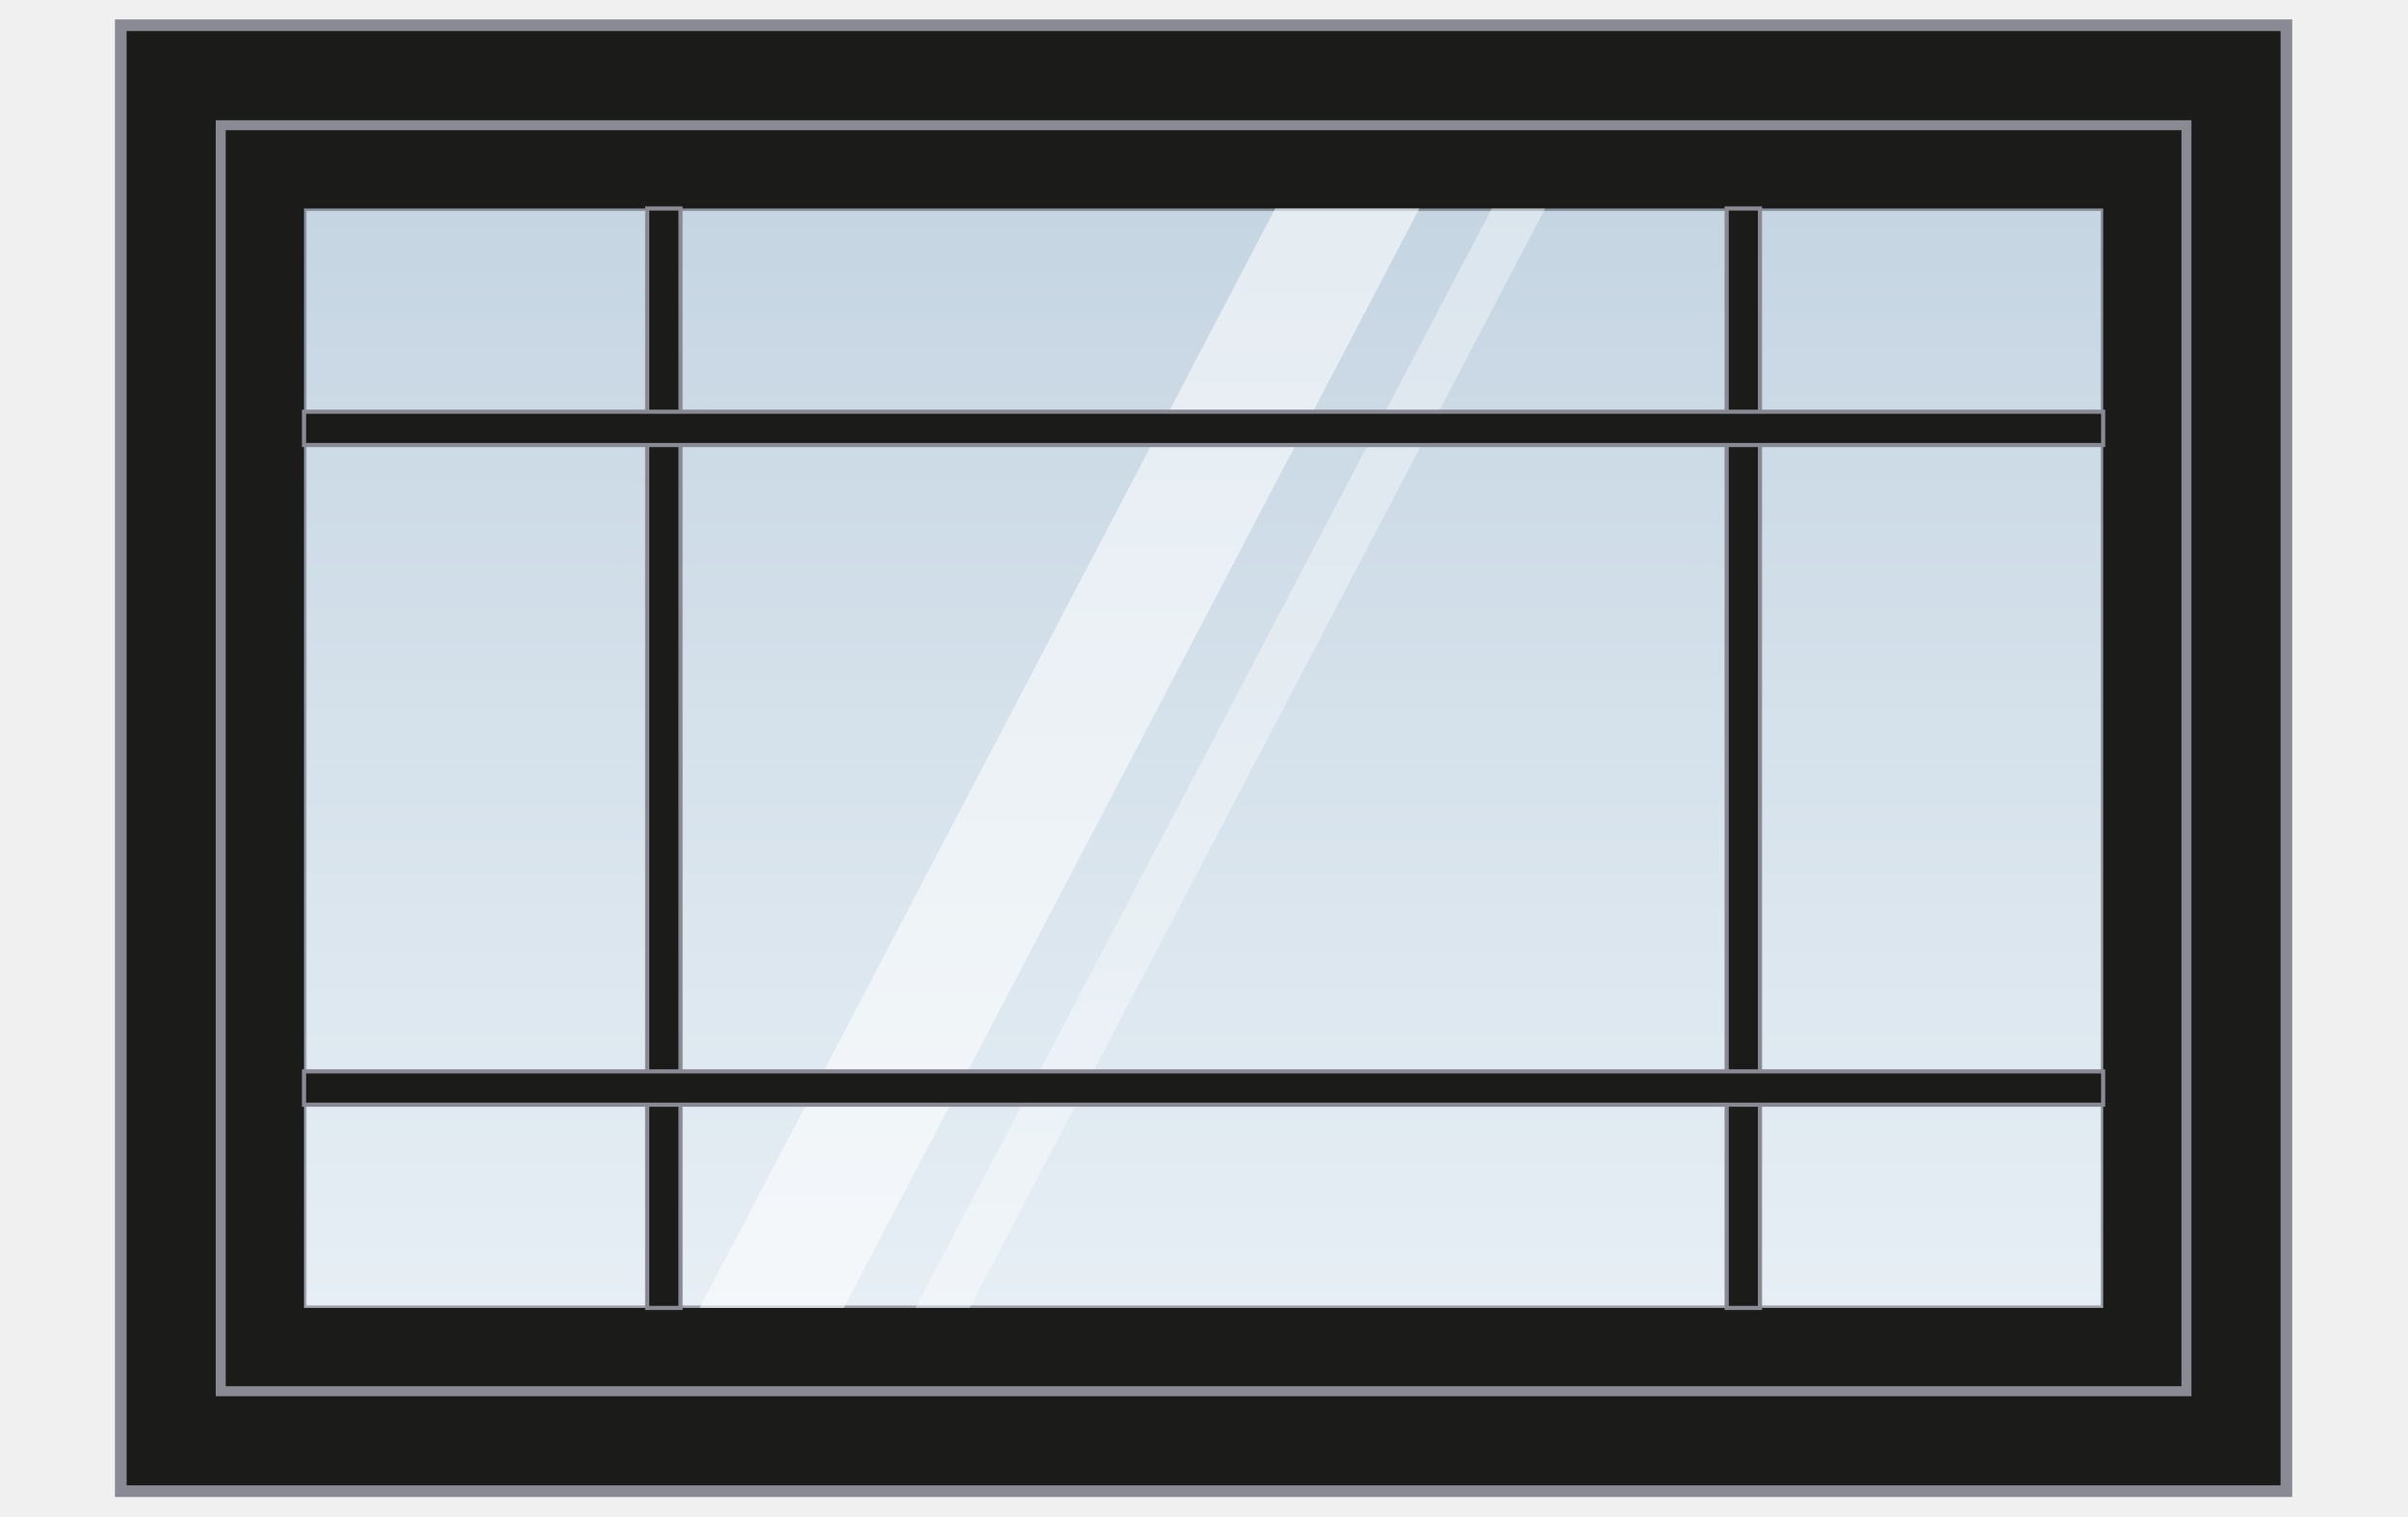
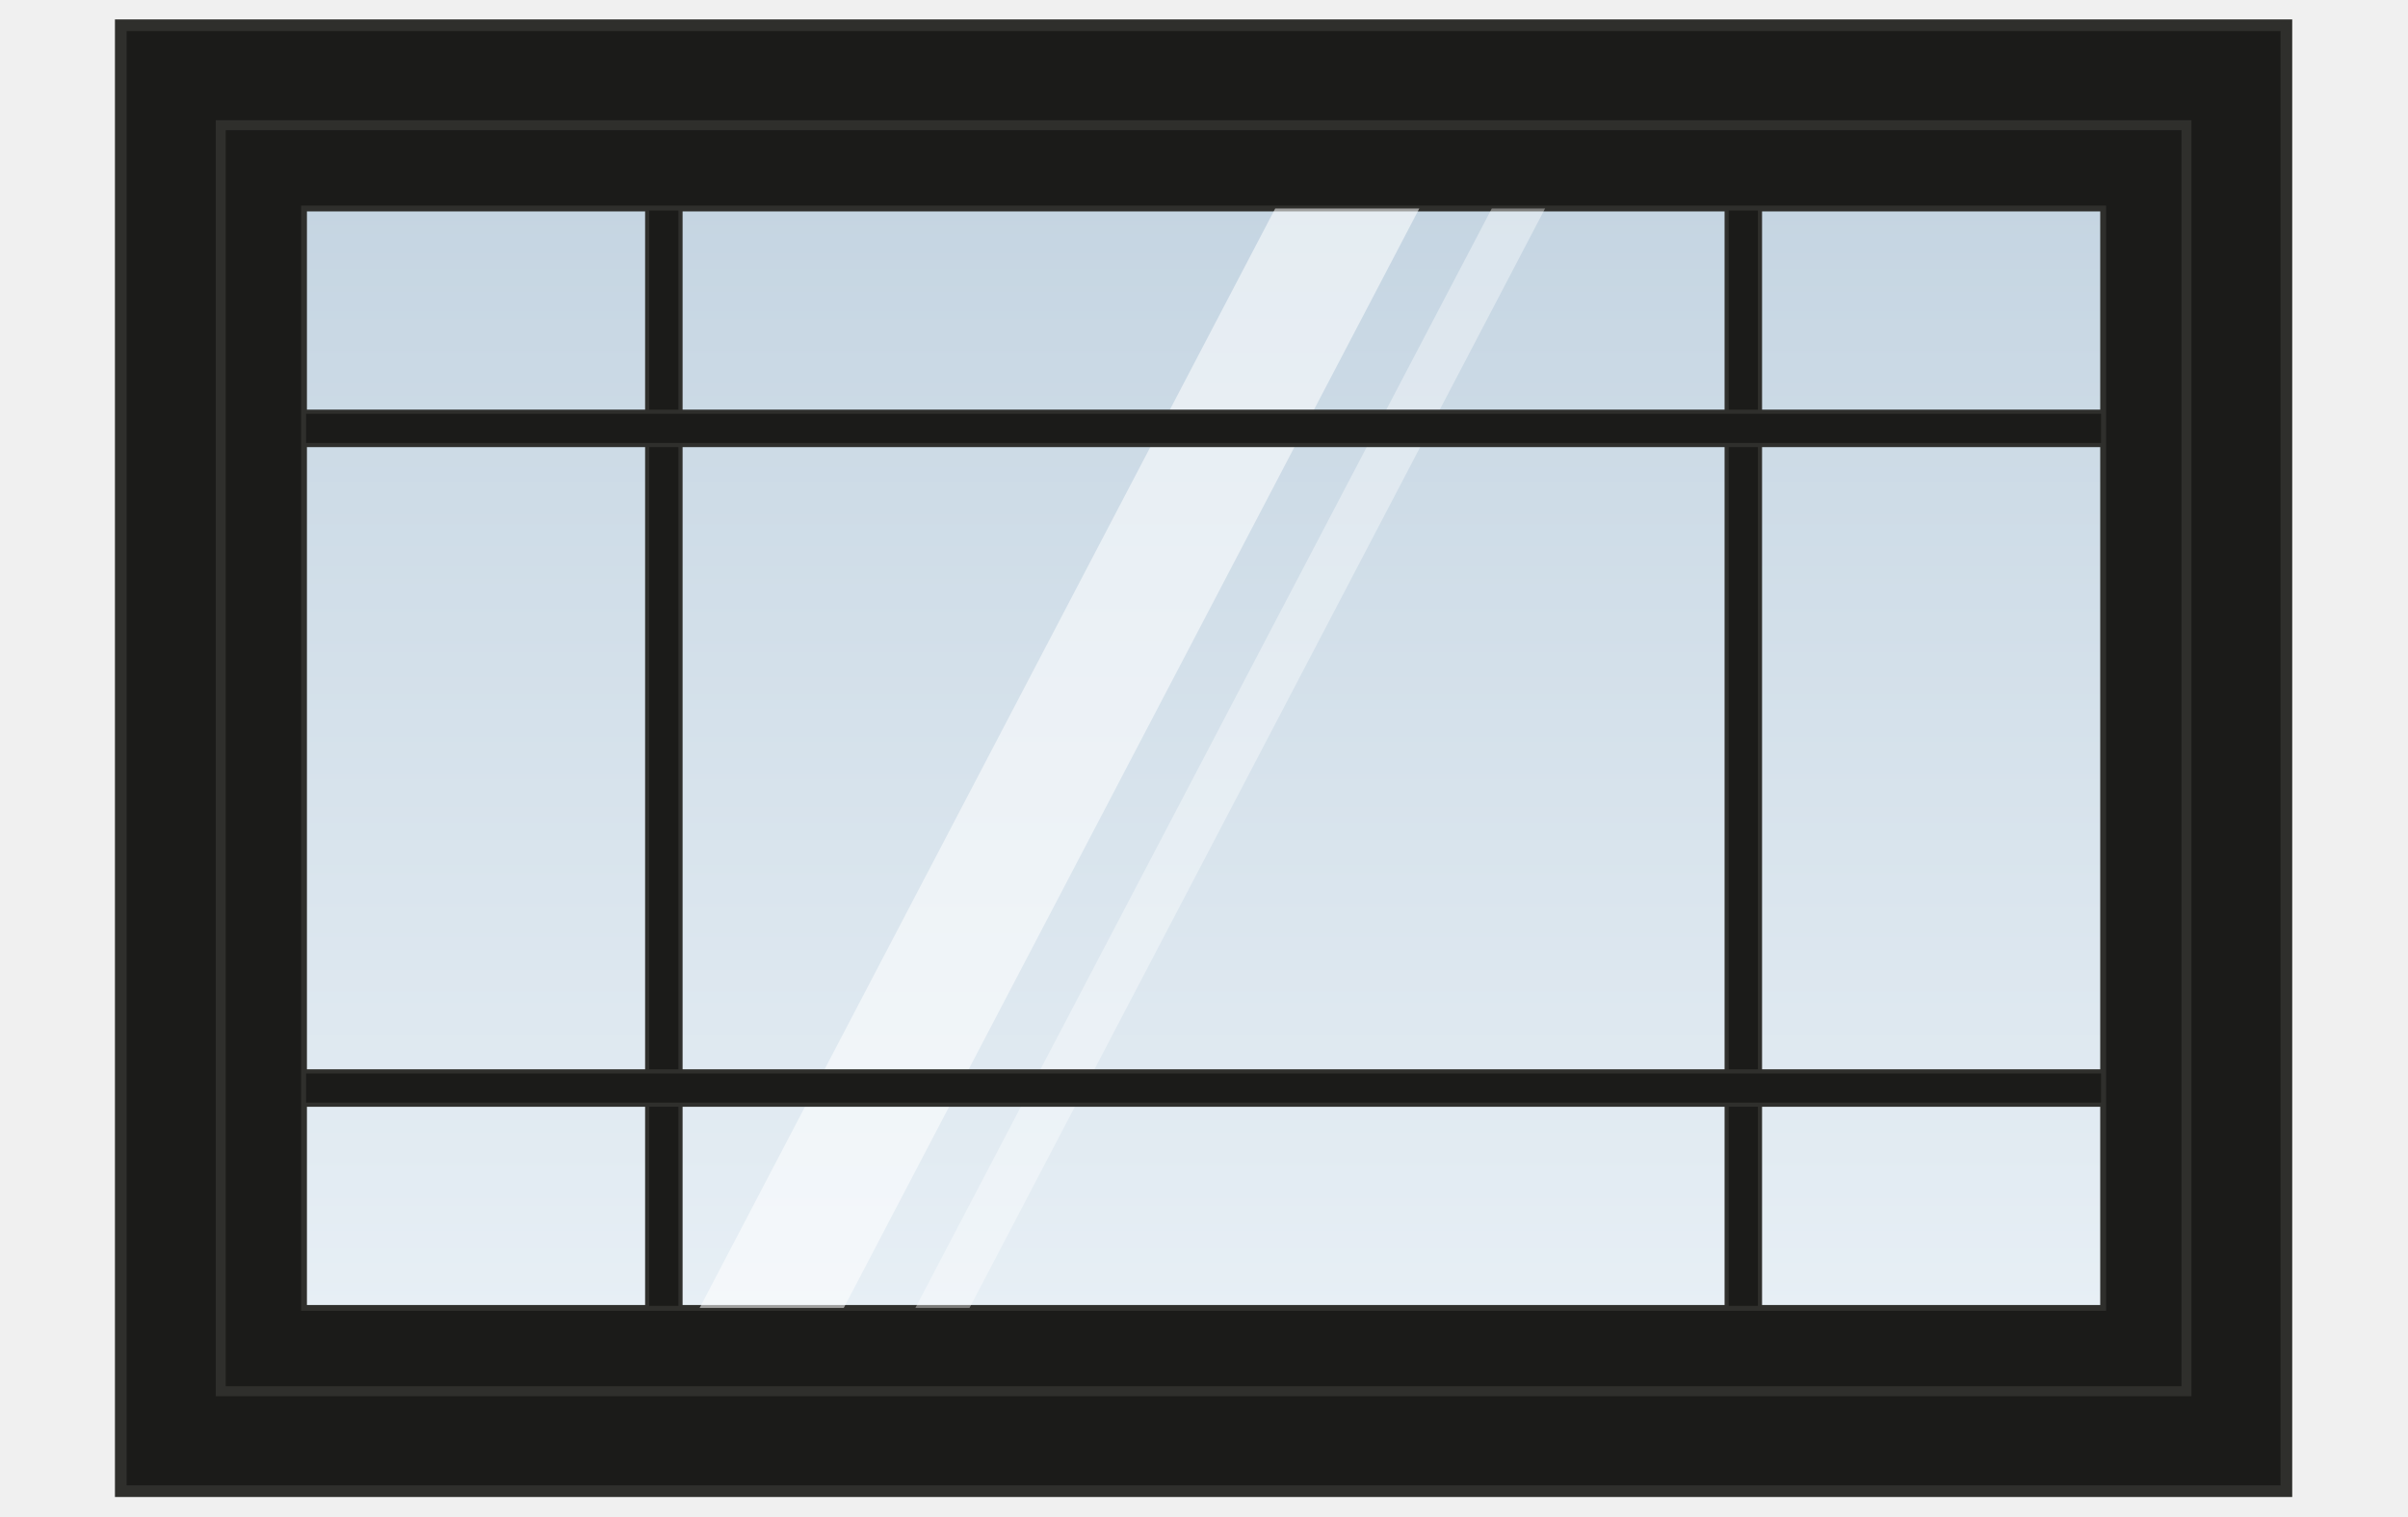
<svg xmlns="http://www.w3.org/2000/svg" viewBox="55.5 109.0 289.1 182.0" width="578" height="364" role="img">
  <defs>
    <linearGradient id="gl" x1="0" y1="0" x2="0" y2="1">
      <stop offset="0" stop-color="#C5D5E2" />
      <stop offset="1" stop-color="#E7EFF5" />
    </linearGradient>
    <pattern id="mesh" width="4" height="4" patternUnits="userSpaceOnUse">
      <rect width="4" height="4" fill="#B9C2CA" />
      <path d="M0 .5H4M.5 0V4" stroke="#19191D" stroke-opacity=".12" stroke-width="1" />
    </pattern>
    <pattern id="pine" width="14" height="14" patternUnits="userSpaceOnUse">
      <rect width="14" height="14" fill="#DFC195" />
      <path d="M3 0V14M9.5 0V14" stroke="#8C6030" stroke-opacity=".13" stroke-width="1" />
      <path d="M6 0V14" stroke="#FFFFFF" stroke-opacity=".12" stroke-width="1.4" />
    </pattern>
    <linearGradient id="shine" x1="0" y1="0" x2="1" y2="0">
      <stop offset="0" stop-color="#fff" stop-opacity="0" />
      <stop offset=".5" stop-color="#fff" stop-opacity=".75" />
      <stop offset="1" stop-color="#fff" stop-opacity="0" />
    </linearGradient>
  </defs>
-   <rect x="70.0" y="112.0" width="260.0" height="176.0" fill="#1B1B19" stroke="#8A8A94" stroke-width="1.4" />
-   <rect x="82.0" y="124.0" width="236.0" height="152.0" fill="url(#mesh)" stroke="#19191D" stroke-width="0.5" />
-   <polygon points="82.0,124.0 318.0,124.0 318.0,276.0 82.0,276.0" fill="#1B1B19" stroke="#8A8A94" stroke-width="1.2">
+   <rect x="70.0" y="112.0" width="260.0" height="176.0" fill="#1B1B19" stroke="#2F2F2C" stroke-width="1.4" />
+   <rect x="82.0" y="124.0" width="236.0" height="152.0" fill="url(#mesh)" stroke="#2F2F2C" stroke-width="0.6" />
+   <polygon points="82.0,124.0 318.0,124.0 318.0,276.0 82.0,276.0" fill="#1B1B19" stroke="#2F2F2C" stroke-width="1.2">
    <animate attributeName="points" dur="4.8s" repeatCount="indefinite" calcMode="spline" keyTimes="0;.16;.4;.66;.9;1" keySplines="0 0 1 1;.45 0 .55 1;0 0 1 1;.45 0 .55 1;0 0 1 1" values="82.0,124.0 318.0,124.0 318.0,276.0 82.0,276.0;82.0,124.0 318.0,124.0 318.0,276.0 82.0,276.0;82.0,124.0 318.0,124.0 341.5,226.0 58.5,226.0;82.0,124.0 318.0,124.0 341.5,226.0 58.5,226.0;82.0,124.0 318.0,124.0 318.0,276.0 82.0,276.0;82.0,124.0 318.0,124.0 318.0,276.0 82.0,276.0" />
  </polygon>
-   <polygon points="92.0,134.0 308.0,134.0 308.0,266.0 92.0,266.0" fill="url(#gl)" stroke="#19191D" stroke-width="0.6" stroke-opacity=".35">
+   <polygon points="92.0,134.0 308.0,134.0 308.0,266.0 92.0,266.0" fill="url(#gl)" stroke="#2F2F2C" stroke-width="0.7">
    <animate attributeName="points" dur="4.8s" repeatCount="indefinite" calcMode="spline" keyTimes="0;.16;.4;.66;.9;1" keySplines="0 0 1 1;.45 0 .55 1;0 0 1 1;.45 0 .55 1;0 0 1 1" values="92.0,134.0 308.0,134.0 308.0,266.0 92.0,266.0;92.0,134.0 308.0,134.0 308.0,266.0 92.0,266.0;90.6,130.7 309.4,130.7 328.1,219.3 71.9,219.3;90.6,130.7 309.4,130.7 328.1,219.3 71.9,219.3;92.0,134.0 308.0,134.0 308.0,266.0 92.0,266.0;92.0,134.0 308.0,134.0 308.0,266.0 92.0,266.0" />
  </polygon>
  <polygon points="139.5,266.0 156.8,266.0 225.9,134.0 208.6,134.0" fill="#fff" fill-opacity="0.55">
    <animate attributeName="points" dur="4.8s" repeatCount="indefinite" calcMode="spline" keyTimes="0;.16;.4;.66;.9;1" keySplines="0 0 1 1;.45 0 .55 1;0 0 1 1;.45 0 .55 1;0 0 1 1" values="139.5,266.0 156.8,266.0 225.9,134.0 208.6,134.0;139.5,266.0 156.8,266.0 225.9,134.0 208.6,134.0;128.2,219.3 148.7,219.3 226.3,130.7 208.8,130.7;128.2,219.3 148.7,219.3 226.3,130.7 208.8,130.7;139.5,266.0 156.8,266.0 225.9,134.0 208.6,134.0;139.5,266.0 156.8,266.0 225.9,134.0 208.6,134.0" />
  </polygon>
  <polygon points="165.4,266.0 171.9,266.0 241.0,134.0 234.6,134.0" fill="#fff" fill-opacity="0.38">
    <animate attributeName="points" dur="4.8s" repeatCount="indefinite" calcMode="spline" keyTimes="0;.16;.4;.66;.9;1" keySplines="0 0 1 1;.45 0 .55 1;0 0 1 1;.45 0 .55 1;0 0 1 1" values="165.4,266.0 171.9,266.0 241.0,134.0 234.6,134.0;165.4,266.0 171.9,266.0 241.0,134.0 234.6,134.0;159.0,219.3 166.7,219.3 241.6,130.7 235.0,130.7;159.0,219.3 166.7,219.3 241.6,130.7 235.0,130.7;165.4,266.0 171.9,266.0 241.0,134.0 234.6,134.0;165.4,266.0 171.9,266.0 241.0,134.0 234.6,134.0" />
  </polygon>
-   <polygon points="133.2,134.0 137.2,134.0 137.2,266.0 133.2,266.0" fill="#1B1B19" stroke="#8A8A94" stroke-width="0.5">
+   <polygon points="133.2,134.0 137.2,134.0 137.2,266.0 133.2,266.0" fill="#1B1B19" stroke="#2F2F2C" stroke-width="0.5">
    <animate attributeName="points" dur="4.8s" repeatCount="indefinite" calcMode="spline" keyTimes="0;.16;.4;.66;.9;1" keySplines="0 0 1 1;.45 0 .55 1;0 0 1 1;.45 0 .55 1;0 0 1 1" values="133.2,134.0 137.2,134.0 137.2,266.0 133.2,266.0;133.2,134.0 137.2,134.0 137.2,266.0 133.2,266.0;132.3,130.7 136.4,130.7 125.5,219.3 120.7,219.3;132.3,130.7 136.4,130.7 125.5,219.3 120.7,219.3;133.2,134.0 137.2,134.0 137.2,266.0 133.2,266.0;133.2,134.0 137.2,134.0 137.2,266.0 133.2,266.0" />
  </polygon>
-   <polygon points="262.8,134.0 266.8,134.0 266.8,266.0 262.8,266.0" fill="#1B1B19" stroke="#8A8A94" stroke-width="0.5">
+   <polygon points="262.8,134.0 266.8,134.0 266.8,266.0 262.8,266.0" fill="#1B1B19" stroke="#2F2F2C" stroke-width="0.5">
    <animate attributeName="points" dur="4.8s" repeatCount="indefinite" calcMode="spline" keyTimes="0;.16;.4;.66;.9;1" keySplines="0 0 1 1;.45 0 .55 1;0 0 1 1;.45 0 .55 1;0 0 1 1" values="262.8,134.0 266.8,134.0 266.8,266.0 262.8,266.0;262.8,134.0 266.8,134.0 266.8,266.0 262.8,266.0;263.6,130.7 267.7,130.7 279.3,219.3 274.5,219.3;263.6,130.7 267.7,130.7 279.3,219.3 274.5,219.3;262.8,134.0 266.8,134.0 266.8,266.0 262.8,266.0;262.8,134.0 266.8,134.0 266.8,266.0 262.8,266.0" />
  </polygon>
-   <polygon points="92.0,158.4 308.0,158.4 308.0,162.4 92.0,162.4" fill="#1B1B19" stroke="#8A8A94" stroke-width="0.5">
+   <polygon points="92.0,158.4 308.0,158.4 308.0,162.4 92.0,162.4" fill="#1B1B19" stroke="#2F2F2C" stroke-width="0.5">
    <animate attributeName="points" dur="4.8s" repeatCount="indefinite" calcMode="spline" keyTimes="0;.16;.4;.66;.9;1" keySplines="0 0 1 1;.45 0 .55 1;0 0 1 1;.45 0 .55 1;0 0 1 1" values="92.0,158.4 308.0,158.4 308.0,162.4 92.0,162.4;92.0,158.4 308.0,158.4 308.0,162.4 92.0,162.4;87.1,147.1 312.9,147.1 313.4,149.8 86.6,149.8;87.1,147.1 312.9,147.1 313.4,149.8 86.6,149.8;92.0,158.4 308.0,158.4 308.0,162.4 92.0,162.4;92.0,158.4 308.0,158.4 308.0,162.4 92.0,162.4" />
  </polygon>
-   <polygon points="92.0,237.6 308.0,237.6 308.0,241.6 92.0,241.6" fill="#1B1B19" stroke="#8A8A94" stroke-width="0.5">
+   <polygon points="92.0,237.6 308.0,237.6 308.0,241.6 92.0,241.6" fill="#1B1B19" stroke="#2F2F2C" stroke-width="0.5">
    <animate attributeName="points" dur="4.8s" repeatCount="indefinite" calcMode="spline" keyTimes="0;.16;.4;.66;.9;1" keySplines="0 0 1 1;.45 0 .55 1;0 0 1 1;.45 0 .55 1;0 0 1 1" values="92.0,237.6 308.0,237.6 308.0,241.6 92.0,241.6;92.0,237.6 308.0,237.6 308.0,241.6 92.0,241.6;75.9,200.3 324.1,200.3 324.7,202.9 75.3,202.9;75.9,200.3 324.1,200.3 324.7,202.9 75.3,202.9;92.0,237.6 308.0,237.6 308.0,241.6 92.0,241.6;92.0,237.6 308.0,237.6 308.0,241.6 92.0,241.6" />
  </polygon>
</svg>
